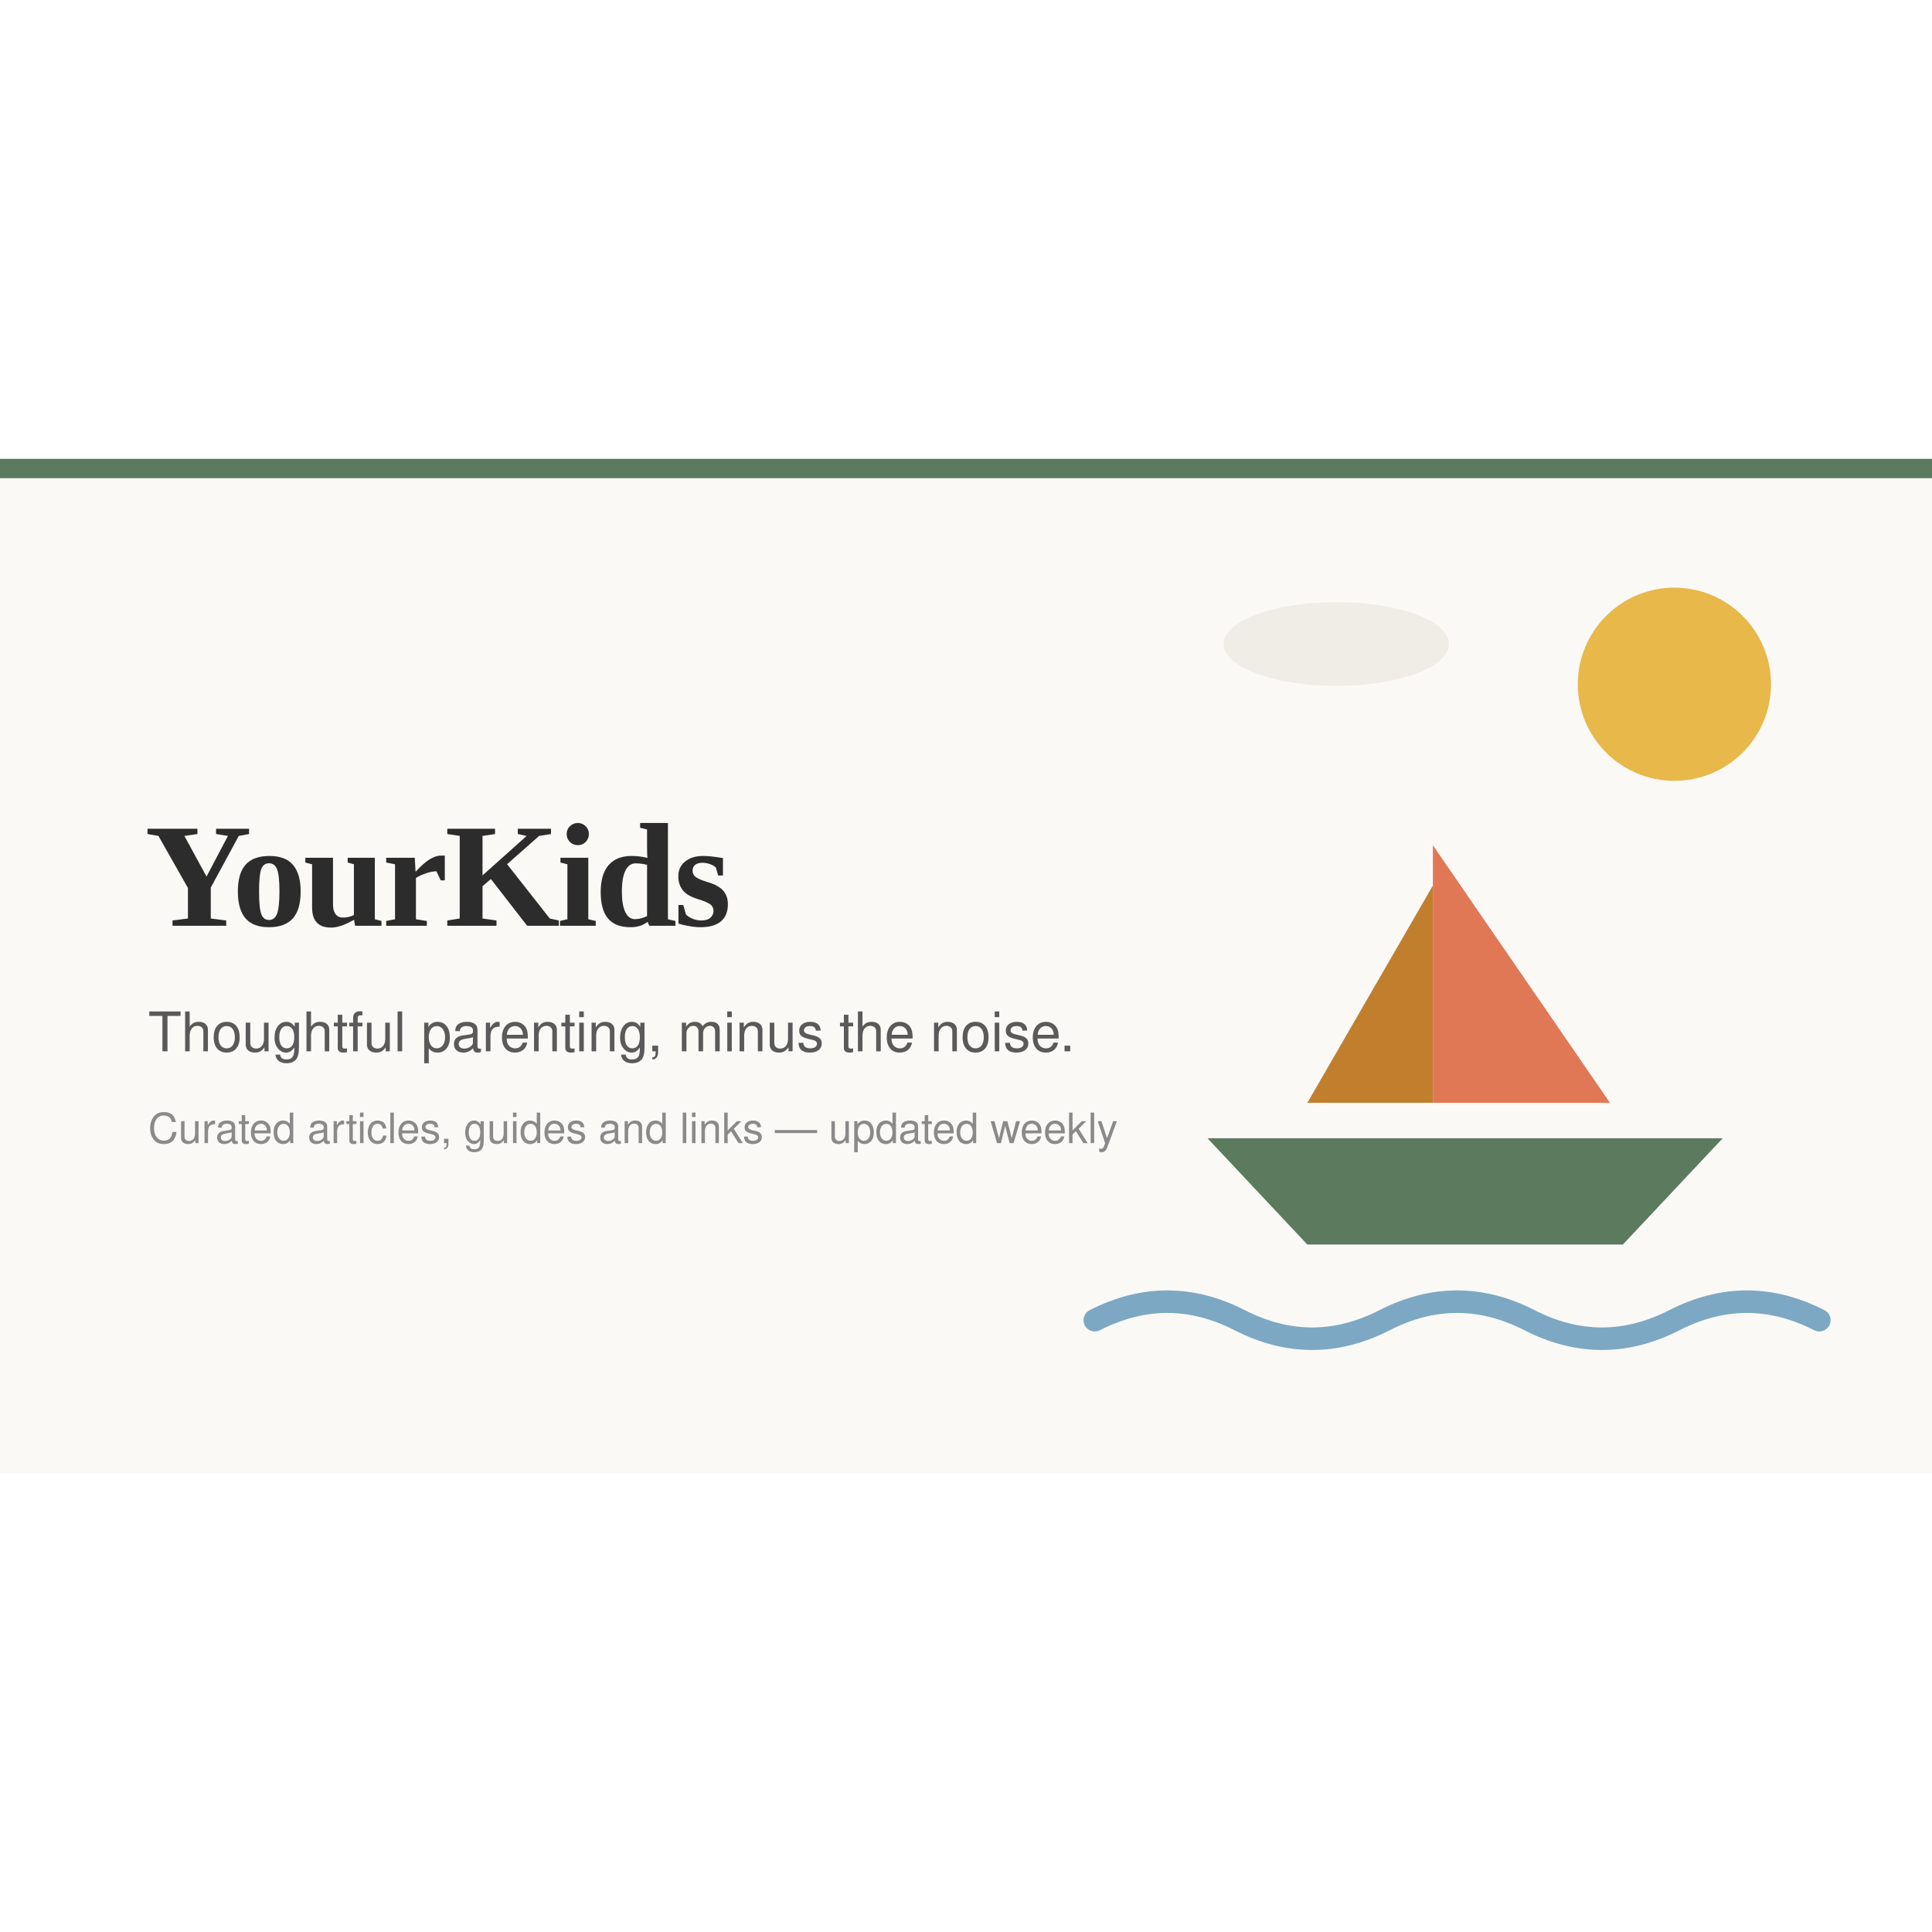
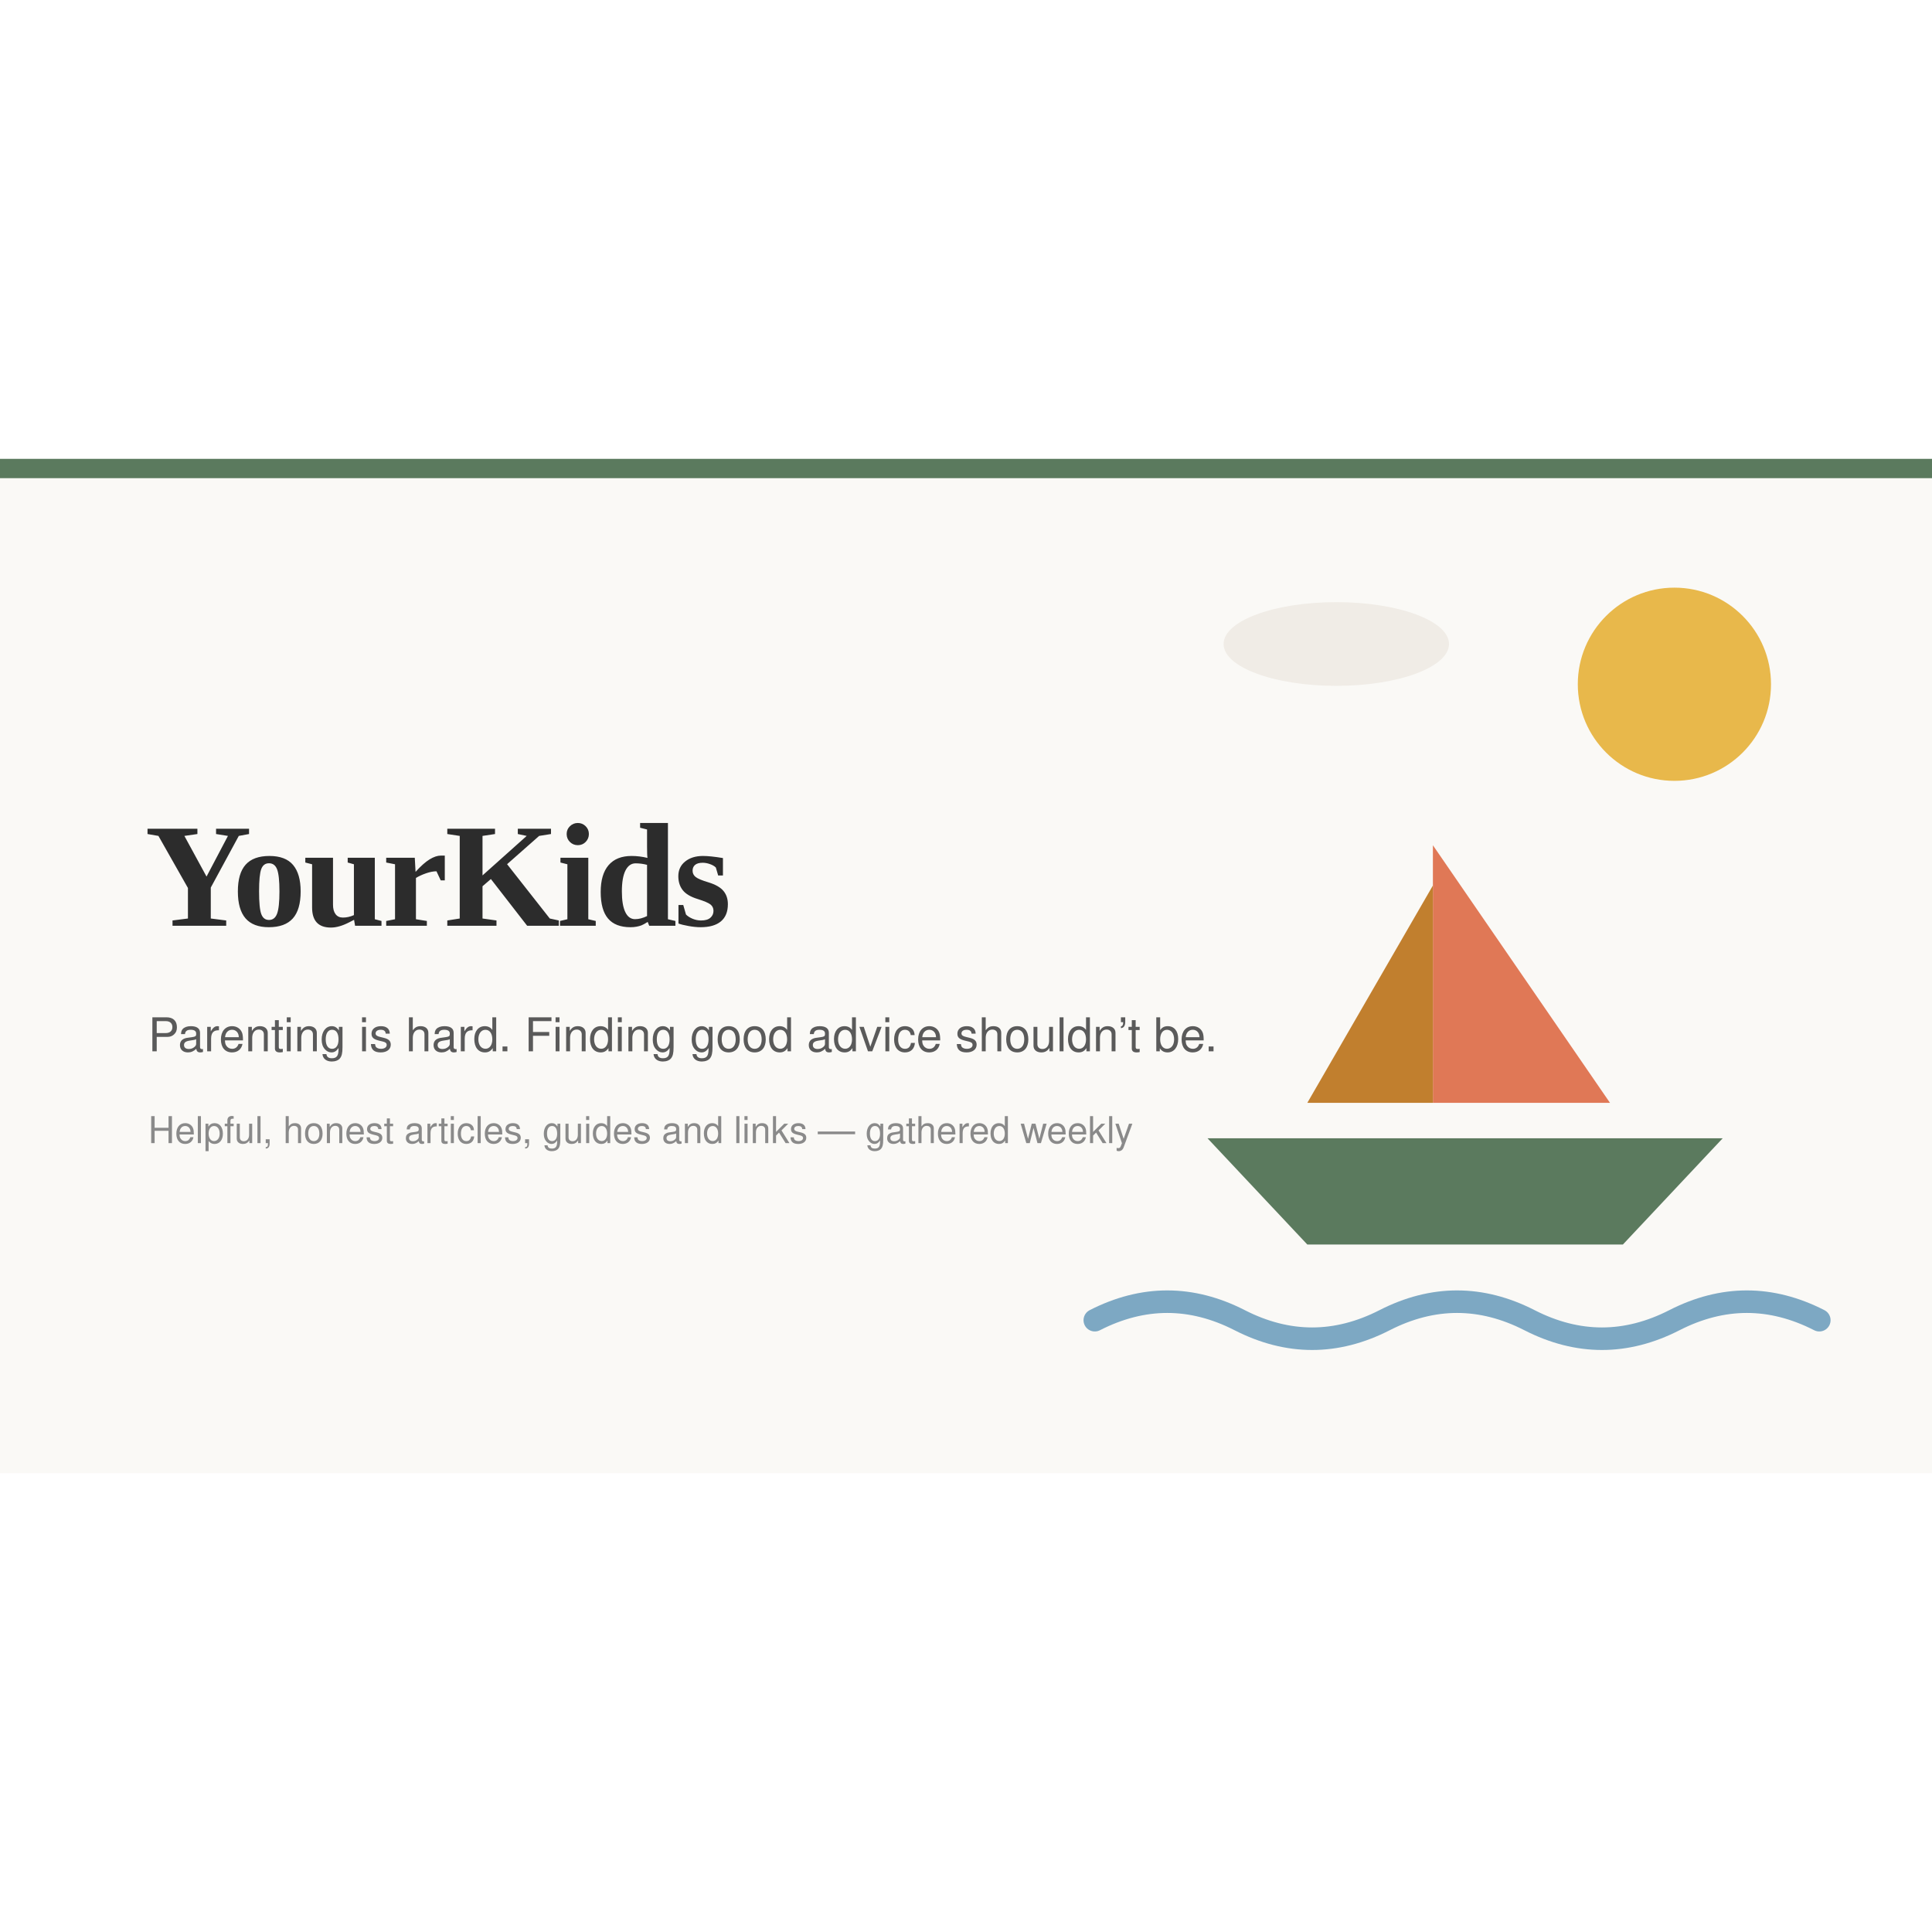
<svg xmlns="http://www.w3.org/2000/svg" width="1200" height="1200" viewBox="0 0 1200 1200">
  <rect width="1200" height="1200" fill="#ffffff" />
  <g transform="translate(0,285)">
    <rect width="1200" height="630" fill="#faf9f6" />
    <rect width="1200" height="12" fill="#5b7a5e" />
    <circle cx="1040" cy="140" r="60" fill="#e8b84b" />
    <ellipse cx="830" cy="115" rx="70" ry="26" fill="#f0ece6" />
    <path d="M890 240 L890 400 L1000 400 Z" fill="#e07856" />
    <path d="M890 265 L890 400 L812 400 Z" fill="#c17f2e" />
    <path d="M750 422 L1070 422 L1008 488 L812 488 Z" fill="#5b7a5e" />
    <path d="M680 535 Q725 512 770 535 T860 535 T950 535 T1040 535 T1130 535" stroke="#7da8c3" stroke-width="14" fill="none" stroke-linecap="round" />
    <text x="90" y="290" font-family="Georgia, 'Times New Roman', serif" font-size="92" font-weight="700" fill="#2c2c2c" letter-spacing="-2">YourKids</text>
-     <text x="92" y="368" font-family="Helvetica, Arial, sans-serif" font-size="34" fill="#5a5a5a">Thoughtful parenting, minus the noise.</text>
-     <text x="92" y="425" font-family="Helvetica, Arial, sans-serif" font-size="26" fill="#8a8a8a">Curated articles, guides and links — updated weekly</text>
+     <text x="92" y="368" font-family="Helvetica, Arial, sans-serif" font-size="29" fill="#5a5a5a">Parenting is hard. Finding good advice shouldn’t be.</text>
+     <text x="92" y="425" font-family="Helvetica, Arial, sans-serif" font-size="23" fill="#8a8a8a">Helpful, honest articles, guides and links — gathered weekly</text>
  </g>
</svg>
